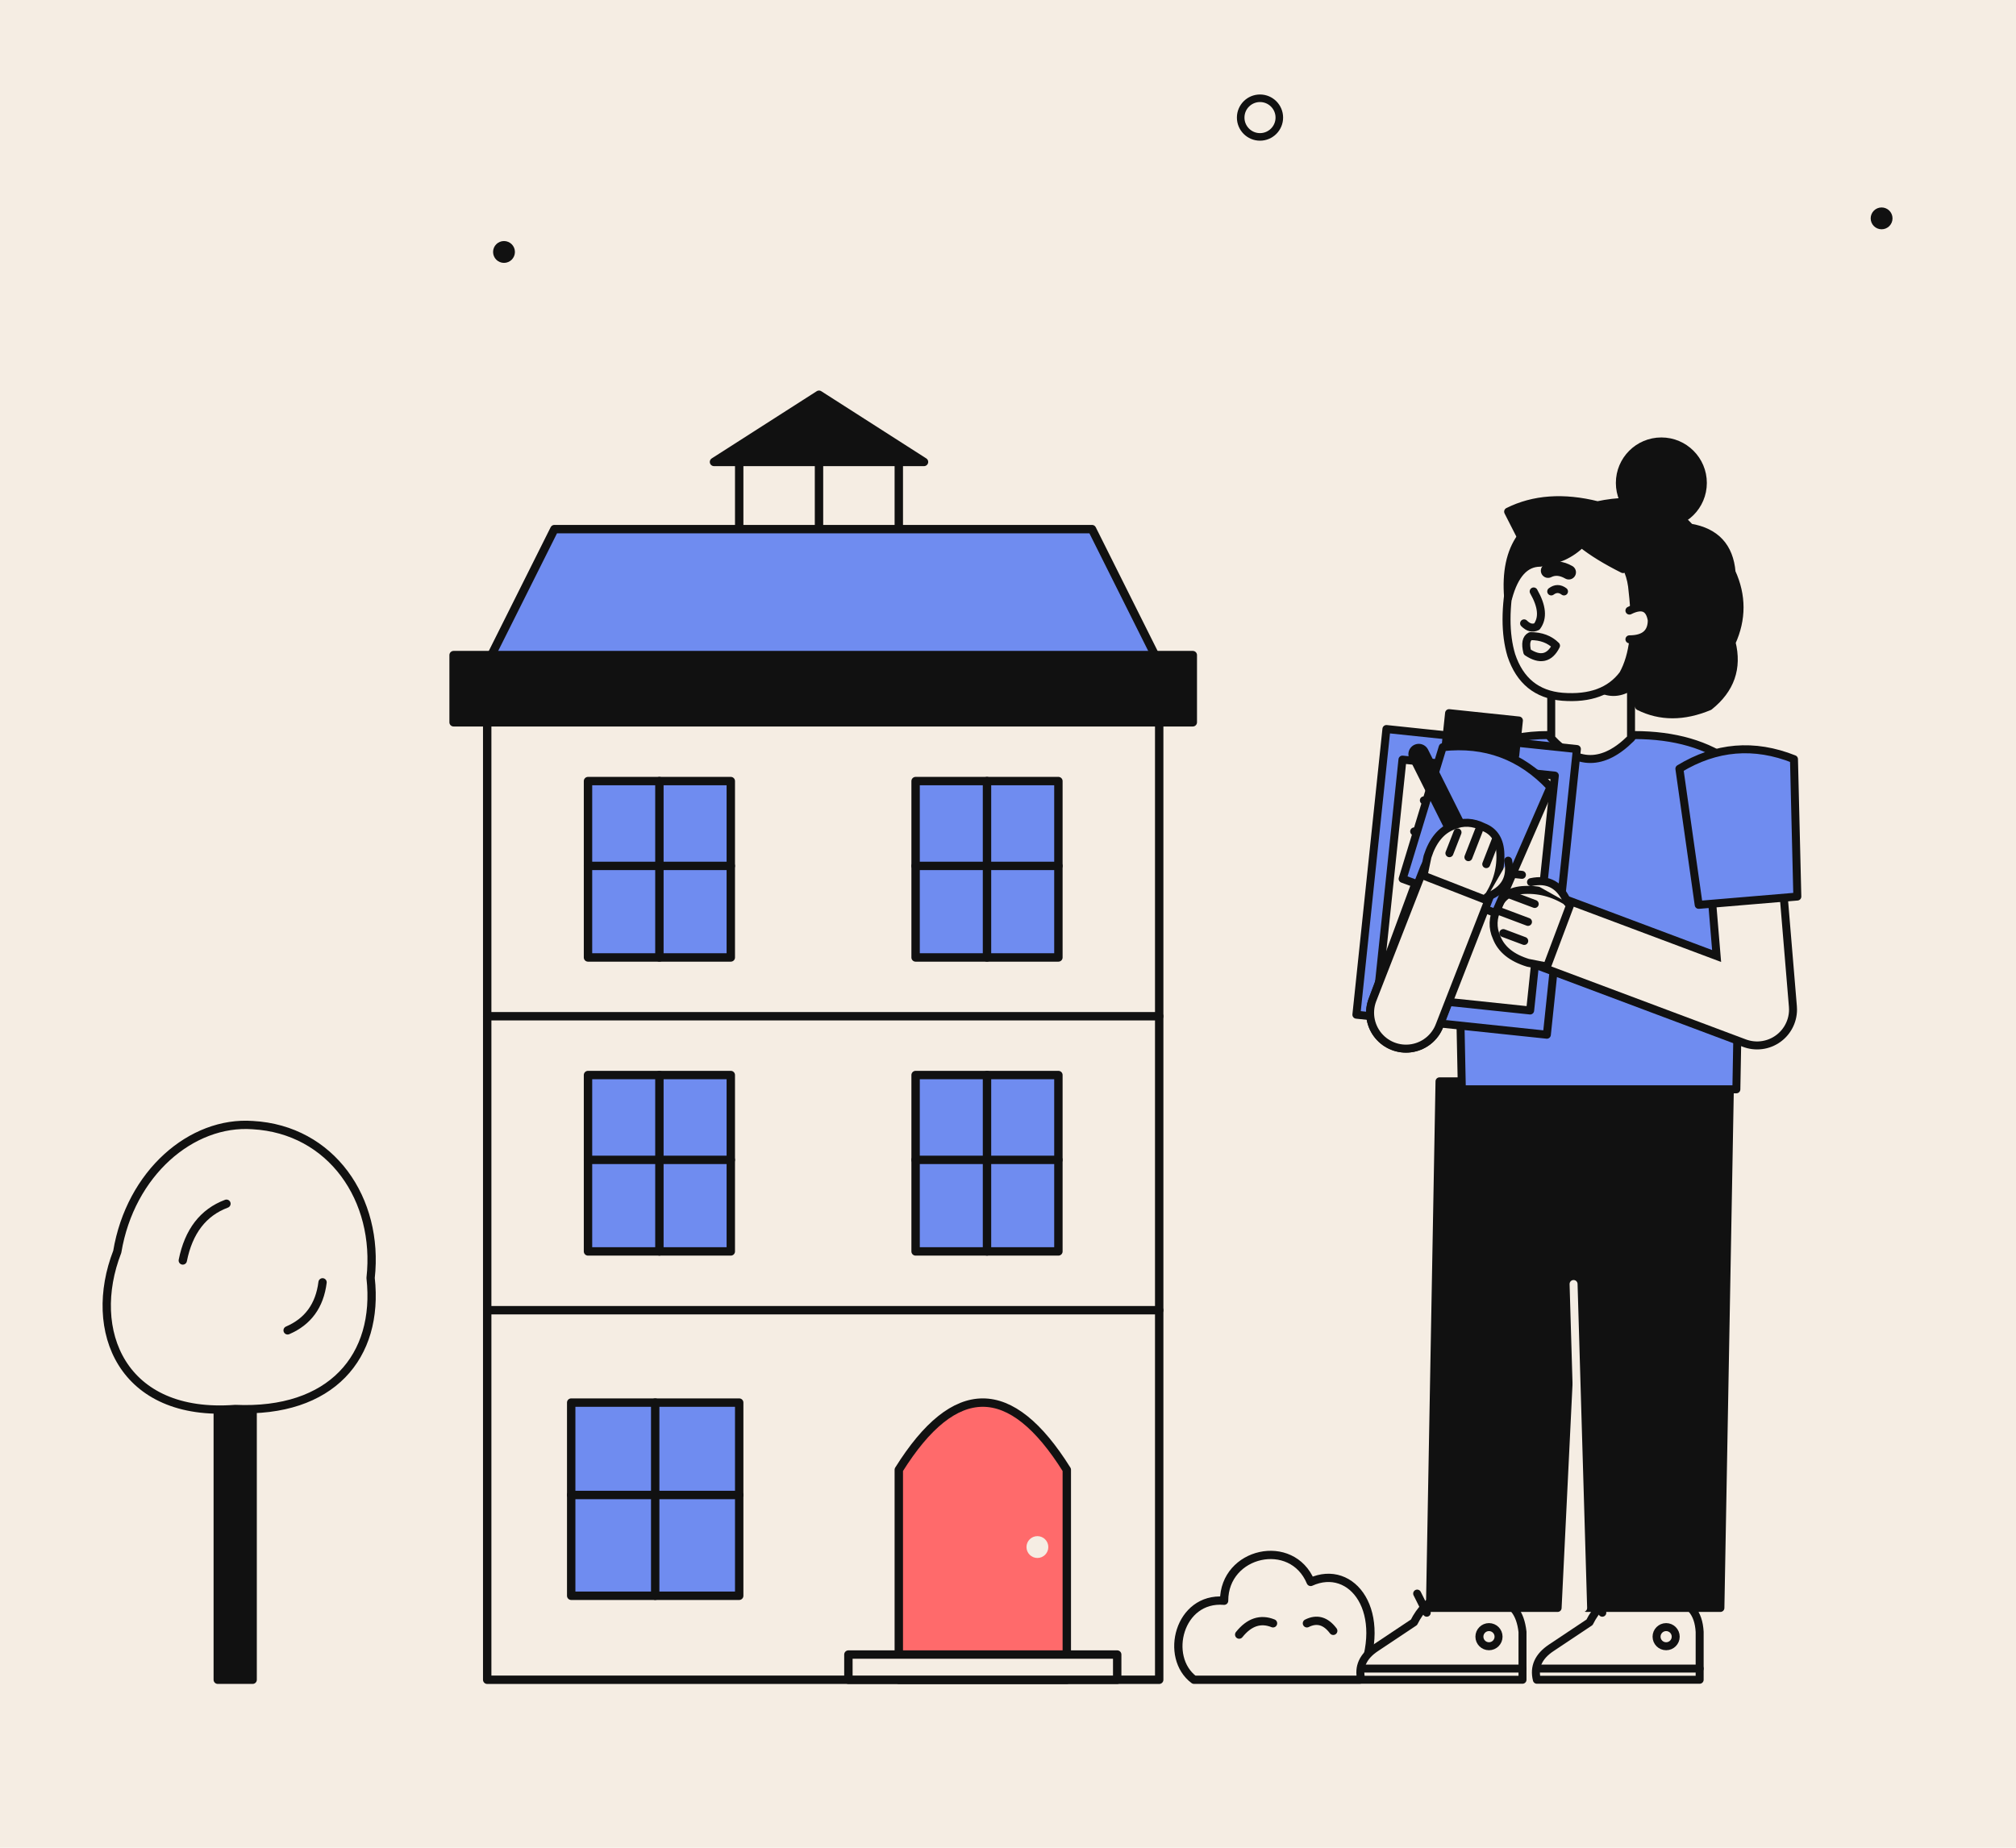
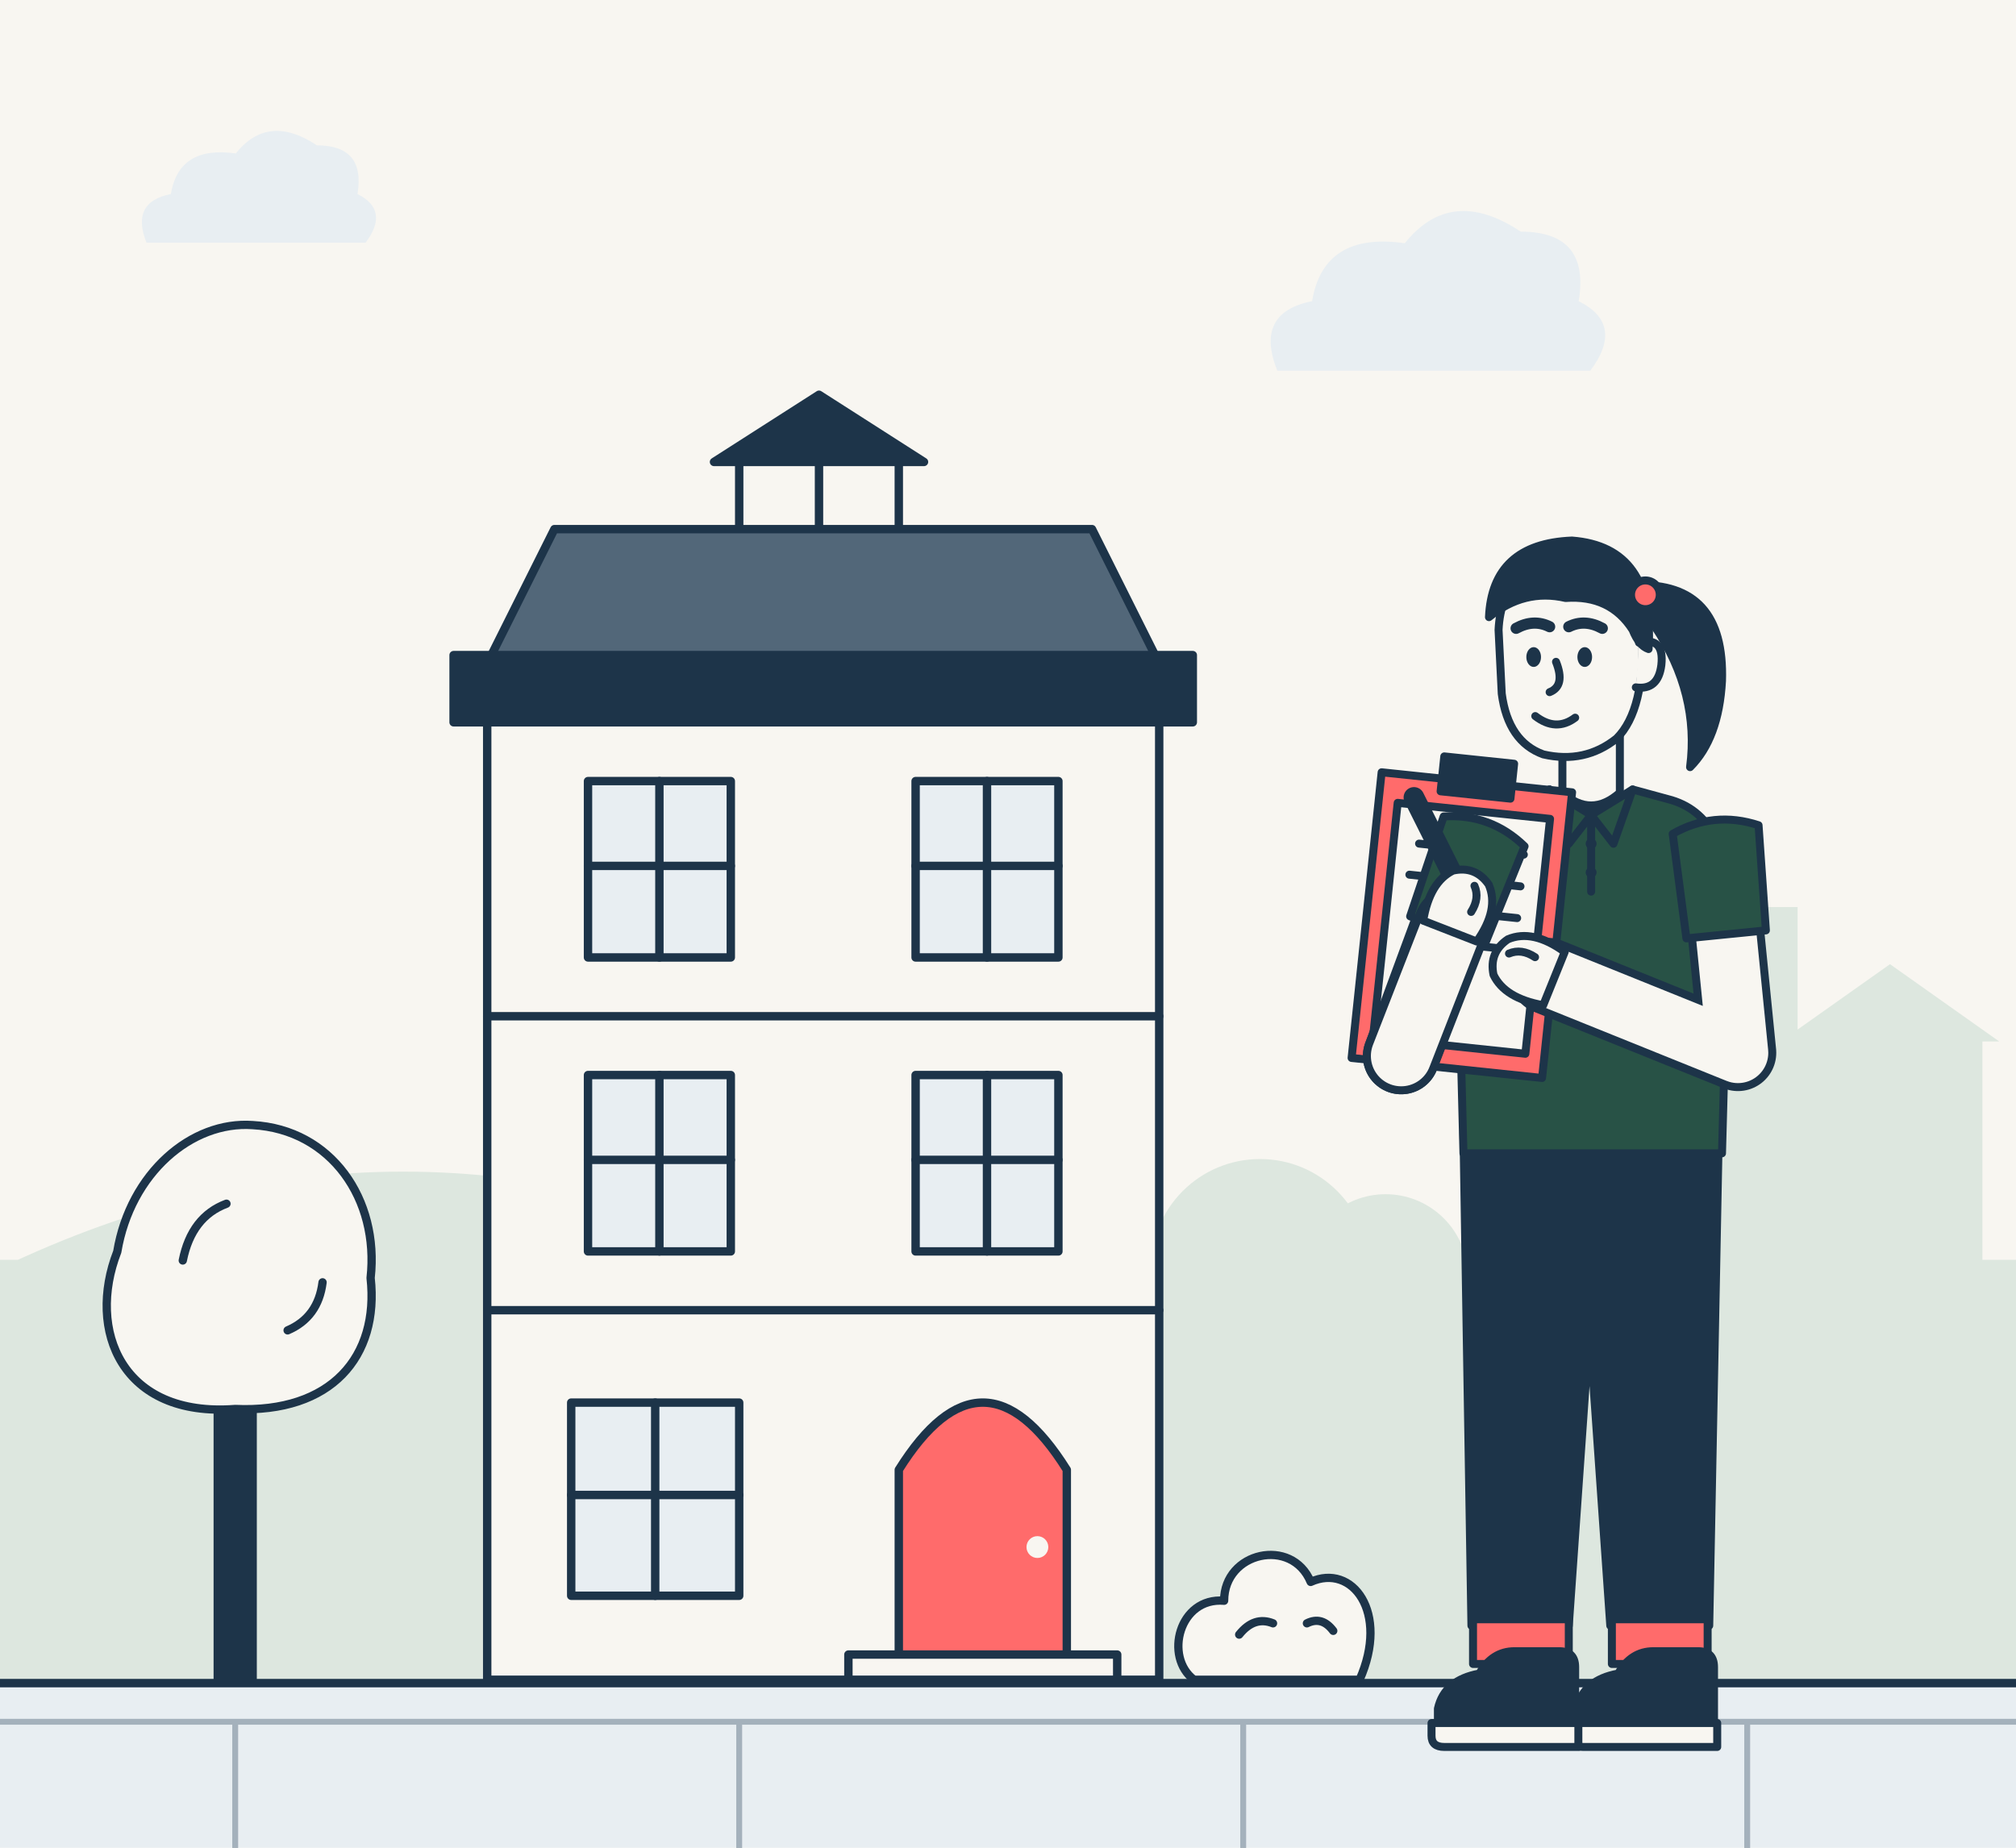
<svg xmlns="http://www.w3.org/2000/svg" class="people-scene" aria-hidden="true" focusable="false" viewBox="0 0 240 220" width="240" height="220" fill="none">
-   <g stroke="#111111" stroke-width="1" stroke-linejoin="round" stroke-linecap="round">
-     <rect width="240" height="220" fill="#f5ede3" stroke="none" />
-     <circle cx="60" cy="30" r="1.3" fill="#111111" stroke="none" />
-     <circle cx="150" cy="14" r="2.3" stroke-width=".9" />
-     <circle cx="224" cy="26" r="1.3" fill="#111111" stroke="none" />
+   <g stroke="#1D3449" stroke-width="1" stroke-linejoin="round" stroke-linecap="round">
+     <rect width="240" height="220" fill="#F8F6F1" stroke="none" />
+     <path d="M0 150H240V201H0ZM0 151Q48 128 96 151ZM137 151A13 13 0 0 1 163 151ZM155.2 151A9.8 9.8 0 0 1 174.7 151ZM184 151V108H214V151ZM214 151V124H236V151ZM212 124L225 114.8L238 124Z" fill="#DDE7DF" stroke="none" />
+     <path d="M0 200H240V220H0Z" fill="#E8EEF2" stroke="none" />
+     <path d="M0 200.4H240" />
+     <path d="M0 205H240M28 205V220M88 205V220M148 205V220M208 205V220" stroke="#526779" stroke-width=".7" opacity=".45" />
+     <g class="af-cloud">
+       <path transform="translate(170 40) scale(0.69)" d="M-26 6Q-30-4-20-6Q-18-18-4-16Q4-26 16-18Q28-18 26-6Q34-2 28 6Z" fill="#E8EEF2" stroke="none" />
+     </g>
+     <g class="af-cloud">
+       <path transform="translate(30 26) scale(0.483)" d="M-26 6Q-30-4-20-6Q-18-18-4-16Q4-26 16-18Q28-18 26-6Q34-2 28 6Z" fill="#E8EEF2" stroke="none" />
+     </g>
    <g transform="translate(28 200) scale(0.52)" stroke-width="1.9">
-       <path d="M-4 0V-66H4V0Z" fill="#111111" />
+       <path d="M-4 0V-66H4V0Z" fill="#1D3449" />
      <g class="af-sway" style="animation-delay:-3.1s">
-         <path d="M0-62C-26-60-34-80-27-98C-24-116-10-128 4-127C22-126 33-110 31-92C33-74 22-61 0-62Z" fill="#f5ede3" />
+         <path d="M0-62C-26-60-34-80-27-98C-24-116-10-128 4-127C22-126 33-110 31-92C33-74 22-61 0-62Z" fill="#F8F6F1" />
        <path d="M-12-96q2-10 10-13M12-80q7-3 8-11" />
      </g>
    </g>
-     <path d="M88 68V54h19v14Z" fill="#f5ede3" />
+     <path d="M88 68V54h19v14Z" fill="#F8F6F1" />
    <path d="M97.5 55v13" />
-     <path d="M85 55l12.5-8 12.5 8Z" fill="#111111" />
-     <path d="M58 79L66 63H130L138 79Z" fill="#6f8cf0" />
-     <path d="M54 78H142V86H54Z" fill="#111111" />
-     <path d="M58 86H138V200H58Z" fill="#f5ede3" />
+     <path d="M85 55l12.5-8 12.5 8Z" fill="#1D3449" />
+     <path d="M58 79L66 63H130L138 79Z" fill="#526779" />
+     <path d="M54 78H142V86H54Z" fill="#1D3449" />
+     <path d="M58 86H138V200H58Z" fill="#F8F6F1" />
    <path d="M58 121H138M58 156H138" />
-     <path d="M70 93h17V114H70Z" fill="#6f8cf0" />
+     <path d="M70 93h17V114H70Z" fill="#E8EEF2" />
    <path d="M78.5 93V114M70 103.1H87" />
-     <path d="M109 93h17V114H109Z" fill="#6f8cf0" />
+     <path d="M109 93h17V114H109Z" fill="#E8EEF2" />
    <path d="M117.5 93V114M109 103.1H126" />
-     <path d="M70 128h17V149H70Z" fill="#6f8cf0" />
+     <path d="M70 128h17V149H70Z" fill="#E8EEF2" />
    <path d="M78.5 128V149M70 138.1H87" />
-     <path d="M109 128h17V149H109Z" fill="#6f8cf0" />
+     <path d="M109 128h17V149H109Z" fill="#E8EEF2" />
    <path d="M117.5 128V149M109 138.1H126" />
-     <path d="M68 167h20V190H68Z" fill="#6f8cf0" />
+     <path d="M68 167h20V190H68Z" fill="#E8EEF2" />
    <path d="M78 167V190M68 178H88" />
-     <path d="M107 200V175Q117 159 127 175V200Z" fill="#ff6a6b" />
-     <circle cx="123.5" cy="184.2" r="1.3" fill="#f5ede3" stroke="none" />
-     <path d="M101 200v-3h32v3Z" fill="#f5ede3" />
+     <path d="M107 200V175Q117 159 127 175V200Z" fill="#FF6B6B" />
+     <circle cx="123.5" cy="184.2" r="1.3" fill="#F8F6F1" stroke="none" />
+     <path d="M101 200v-3h32v3Z" fill="#F8F6F1" />
    <g transform="translate(152 200) scale(0.448)" stroke-width="2.2">
      <g class="af-sway" style="animation-delay:-1.9s">
-         <path d="M-22 0C-30-6-26-22-14-21C-14-34 4-38 9-26C20-31 30-18 22 0Z" fill="#f5ede3" />
+         <path d="M-22 0C-30-6-26-22-14-21C-14-34 4-38 9-26C20-31 30-18 22 0Z" fill="#F8F6F1" />
        <path d="M-10-12q4-5 9-3M8-15q4-2 7 2" />
      </g>
    </g>
-     <g class="af-person" transform="translate(186 200) scale(-0.19 0.19)" stroke-width="5">
-       <g transform="translate(1113 -1020) scale(-1 1)">
-         <path d="M987 1020Q984 1008 996 1000L1020 984Q1026 972 1036 968L1072 970Q1086 972 1088 990V1020Z" fill="#f5ede3" />
-         <path d="M987 1013H1088M1028 978l-6-12M1036 974l-4-12" />
-         <circle cx="1067" cy="993" r="6" />
-         <path d="M1097 1020Q1094 1008 1106 1000L1130 984Q1136 972 1146 968L1182 970Q1198 972 1199 990V1020Z" fill="#f5ede3" />
-         <path d="M1097 1013H1199M1138 978l-6-12M1146 974l-4-12" />
-         <circle cx="1178" cy="993" r="6" />
-         <path d="M1036 645H1218L1212 975H1128L1120 770L1110 975H1030Z" fill="#111111" />
-         <path d="M1120 772L1126 975" stroke="#f5ede3" stroke-width="5" />
+     <g class="af-person" transform="translate(186 208) scale(-0.19 0.19)" stroke-width="5">
+       <path d="M-98-385H62L57-76H-4L-17-262-30-76H-92Z" fill="#1D3449" />
+       <path d="M-91 -80H-31V-52H-91Z" fill="#FF6B6B" />
+       <path d="M-95 -15V-50Q-95 -60 -85 -60H-57Q-43 -60 -35 -46Q-13 -42 -9 -24V-15Z" fill="#1D3449" />
+       <path d="M-97 0V-15H-5V-7Q-5 0 -13 0Z" fill="#F8F6F1" />
+       <path d="M-4 -80H56V-52H-4Z" fill="#FF6B6B" />
+       <path d="M-8 -15V-50Q-8 -60 2 -60H30Q44 -60 52 -46Q74 -42 78 -24V-15Z" fill="#1D3449" />
+       <path d="M-10 0V-15H82V-7Q82 0 74 0Z" fill="#F8F6F1" />
+       <path d="M-36-646V-598Q-18-582 0-598V-646Z" fill="#F8F6F1" />
+       <path d="M-100-372L-104-520Q-106-584-66-594L-44-600Q-18-578 8-600L30-594Q66-584 66-530L62-372Z" fill="#285246" />
+       <path d="M-18-584V-536" />
+       <circle cx="-18" cy="-566" r="3.4" fill="#1D3449" stroke="none" />
+       <circle cx="-18" cy="-548" r="3.4" fill="#1D3449" stroke="none" />
+       <path d="M-44-600L-32-566-18-584ZM8-600L-4-566-18-584Z" fill="#285246" />
+       <path d="M-46-728Q-102-730-100-668Q-98-632-80-614Q-86-660-58-702Z" fill="#1D3449" />
+       <path d="M-50-698Q-52-650-34-632Q-14-616 12-622Q34-630 38-660L40-700Q38-742-6-744Q-48-742-50-698Z" fill="#F8F6F1" />
+       <path d="M-48-692Q-64-696-62-678Q-60-662-46-664" fill="#F8F6F1" />
+       <ellipse cx="-14" cy="-683" rx="4.6" ry="6.2" fill="#1D3449" stroke="none" />
+       <ellipse cx="18" cy="-683" rx="4.6" ry="6.2" fill="#1D3449" stroke="none" />
+       <path d="M-25-701Q-14-707-4-702M8-702Q18-707 29-701" stroke-width="7" />
+       <path d="M4-680Q-2-665 8-661" />
+       <path d="M-8-645Q4-636 17-646" />
+       <path d="M-54-688Q-58-752-6-756Q44-754 46-708Q24-726-2-720Q-30-722-44-700Q-48-690-54-688Z" fill="#1D3449" />
+       <circle cx="-52" cy="-722" r="9" fill="#FF6B6B" />
+       <g transform="rotate(-6 63 -515)">
+         <path d="M3-605H123V-425H3Z" fill="#FF6B6B" />
+         <path d="M15-587H111V-439H15Z" fill="#F8F6F1" />
+         <path d="M41-619H85V-597H41Z" fill="#1D3449" />
+         <path d="M29-563H95M29-543H99M29-523H77M29-503H93" stroke-width="5" />
      </g>
-       <g transform="translate(1113 -1020) scale(-1 1)">
-         <path d="M1104 428Q1060 428 1046 458L1050 650H1222L1224 540Q1240 470 1220 446Q1196 428 1158 428Q1130 452 1104 428Z" fill="#6f8cf0" />
-         <path d="M1106 398V430Q1130 456 1156 430V372" fill="#f5ede3" />
+       <path d="M-98 -555L-110 -435L9 -483" stroke="#1D3449" stroke-width="48" />
+       <path d="M-98 -555L-110 -435L9 -483" stroke="#F8F6F1" stroke-width="38" />
+       <g transform="translate(9 -483) rotate(-22)">
+         <path d="M-4-18Q20-24 32-12Q40 0 32 12Q20 23-4 18Z" fill="#F8F6F1" />
+         <path d="M12-8Q22-10 28-4" />
      </g>
-       <circle cx="-62" cy="-750" r="26" fill="#111111" />
-       <g transform="translate(-172 -1062)">
-         <path d="M206 330Q182 318 150 326Q112 318 92 340Q68 344 66 368Q56 390 66 412Q60 436 80 452Q104 462 124 452L130 440Q140 446 150 440Z" fill="#111111" />
-         <path d="M128 380Q130 352 160 346Q196 344 204 370Q210 400 204 420Q196 444 172 446Q146 448 134 432Q124 414 128 380Z" fill="#f5ede3" />
-         <path d="M150 340Q174 330 198 346Q208 360 206 384Q200 362 186 362Q170 360 160 350Q150 358 134 366Z" fill="#111111" />
-         <path d="M130 392Q118 386 116 398Q116 410 130 410" fill="#f5ede3" />
-         <circle cx="120" cy="418" r="5" />
-         <path d="M168 368q7-4 13-1" stroke-width="9" />
-         <path d="M171 380q4-3 8 0" />
-         <path d="M190 380Q182 394 188 402Q192 404 196 400" />
-         <path d="M176 414Q182 426 194 418Q196 410 192 408Q182 408 176 414Z" fill="#f5ede3" />
-       </g>
-       <g transform="rotate(-6 60-500)">
-         <path d="M0-590H120V-410H0Z" fill="#6f8cf0" />
-         <path d="M12-572H108V-424H12Z" fill="#f5ede3" />
-         <path d="M38-604H82V-582H38Z" fill="#111111" />
-         <path d="M26-548H92M26-528H96M26-508H74M26-488H90" stroke-width="5" />
-       </g>
-       <path d="M-112 -540L-122 -420L6 -468" stroke="#111111" stroke-width="50" />
-       <path d="M-112 -540L-122 -420L6 -468" stroke="#f5ede3" stroke-width="40" />
-       <g transform="translate(6 -468) rotate(-20.6)">
-         <path d="M-4-21Q12-25 26-19Q38-14 38-3Q39 8 32 15Q24 24 8 23L-4 21Z" fill="#f5ede3" />
-         <path d="M17-13H33M17-1H35M15 11H29" />
-         <path d="M-2-21Q10-34 24-25" fill="#f5ede3" />
-       </g>
-       <path d="M-147.2 -490.8L-85.4 -485.6L-73.3 -570.9Q-107.7 -591.8 -145.1 -576.9Z" fill="#6f8cf0" />
-       <path d="M53 -540L98 -418" stroke="#111111" stroke-width="50" />
-       <path d="M53 -540L98 -418" stroke="#f5ede3" stroke-width="40" />
-       <path d="M41.9 -480.5L100.1 -501.9L75 -584.4Q35 -588.8 7.5 -559.4Z" fill="#6f8cf0" />
-       <g class="af-arm" style="transform-origin:98px -418px;animation-name:af-write;animation-duration:3.4s;animation-delay:0s">
-         <path d="M98 -418L66 -500" stroke="#111111" stroke-width="50" />
-         <path d="M98 -418L66 -500" stroke="#f5ede3" stroke-width="40" />
-         <path d="M60-520L90-580" stroke-width="13" />
-         <g transform="translate(66 -500) rotate(-111.3)">
-           <path d="M-4-21Q12-25 26-19Q38-14 38-3Q39 8 32 15Q24 24 8 23L-4 21Z" fill="#f5ede3" />
-           <path d="M17-13H33M17-1H35M15 11H29" />
-           <path d="M-2-21Q10-34 24-25" fill="#f5ede3" />
+       <path d="M-127.5 -511.7L-77.7 -506.7L-69.1 -572.2Q-94.8 -586.8 -122.9 -577.6Z" fill="#285246" />
+       <path d="M56 -555L101 -433" stroke="#1D3449" stroke-width="48" />
+       <path d="M56 -555L101 -433" stroke="#F8F6F1" stroke-width="38" />
+       <path d="M48.5 -503.2L95.4 -520.5L74.4 -583.1Q44.9 -585 23.7 -564.4Z" fill="#285246" />
+       <g class="af-arm" style="transform-origin:101px -433px;animation-name:af-write;animation-duration:3.4s;animation-delay:0s">
+         <path d="M101 -433L69 -515" stroke="#1D3449" stroke-width="48" />
+         <path d="M101 -433L69 -515" stroke="#F8F6F1" stroke-width="38" />
+         <path d="M63-535L93-595" stroke-width="13" />
+         <g transform="translate(69 -515) rotate(-111.3)">
+           <path d="M-4-18Q20-24 32-12Q40 0 32 12Q20 23-4 18Z" fill="#F8F6F1" />
+           <path d="M12-8Q22-10 28-4" />
        </g>
      </g>
    </g>
  </g>
</svg>
